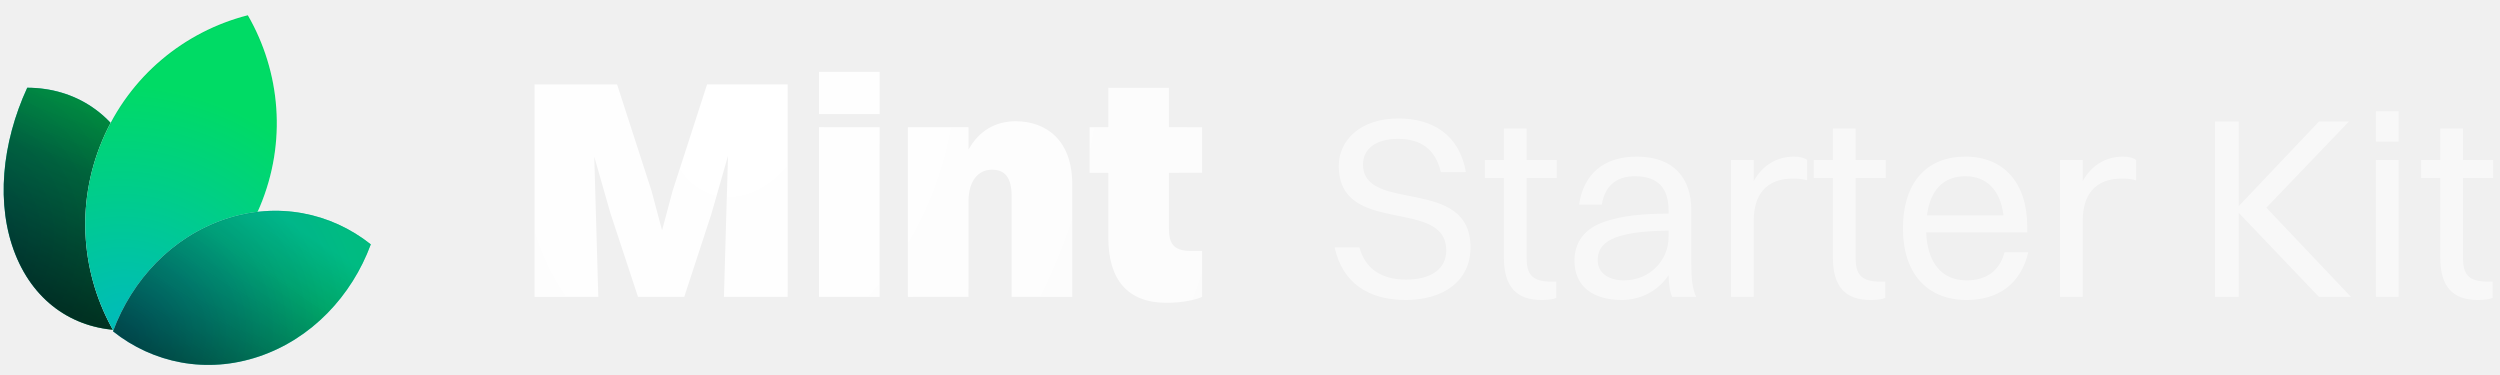
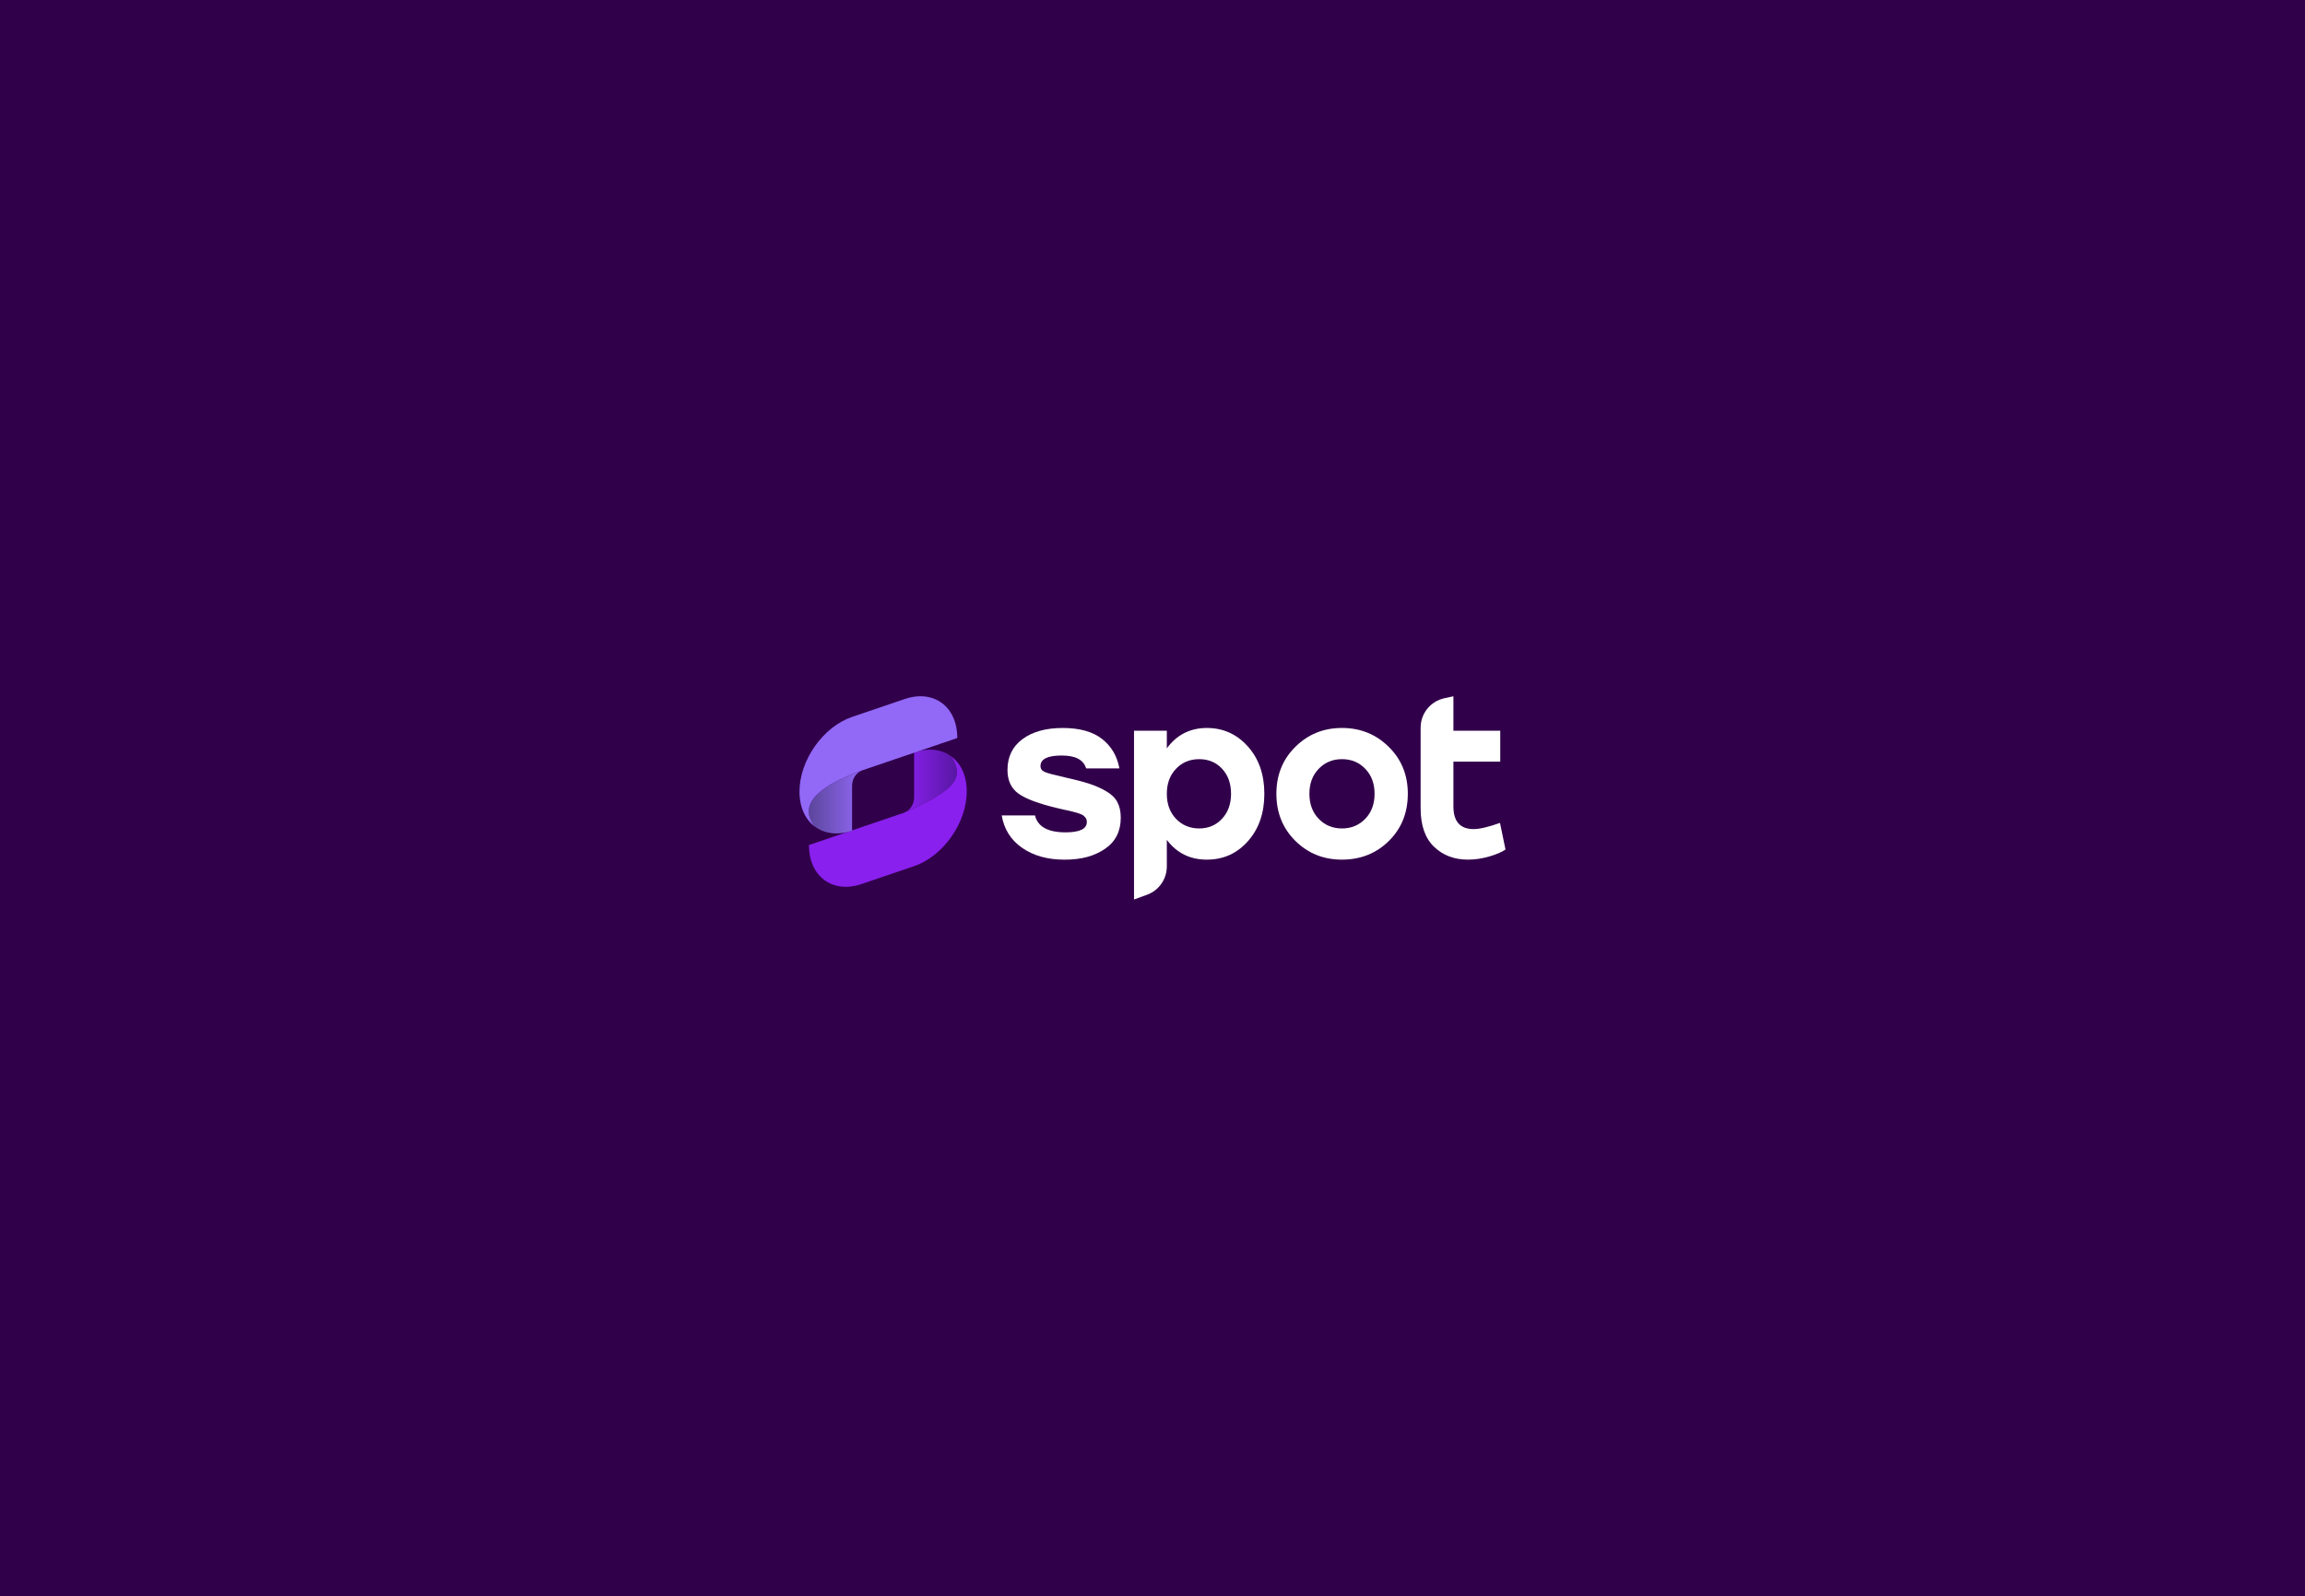
- <svg xmlns="http://www.w3.org/2000/svg" width="160" height="24" viewBox="0 0 160 24" fill="none">
-   <path d="M7.953 21.139C4.896 21.13 2.255 19.458 0.987 16.29C-0.28 13.121 0.109 9.163 1.744 5.615C4.801 5.624 7.442 7.296 8.71 10.465C9.977 13.633 9.588 17.591 7.953 21.139Z" fill="white" />
-   <path d="M7.953 21.139C4.896 21.13 2.255 19.458 0.987 16.29C-0.28 13.121 0.109 9.163 1.744 5.615C4.801 5.624 7.442 7.296 8.71 10.465C9.977 13.633 9.588 17.591 7.953 21.139Z" fill="url(#paint0_radial_115_109)" />
-   <path d="M7.953 21.139C4.896 21.13 2.255 19.458 0.987 16.29C-0.28 13.121 0.109 9.163 1.744 5.615C4.801 5.624 7.442 7.296 8.71 10.465C9.977 13.633 9.588 17.591 7.953 21.139Z" fill="black" fill-opacity="0.5" style="mix-blend-mode:hard-light" />
-   <path d="M7.953 21.139C4.896 21.13 2.255 19.458 0.987 16.29C-0.28 13.121 0.109 9.163 1.744 5.615C4.801 5.624 7.442 7.296 8.71 10.465C9.977 13.633 9.588 17.591 7.953 21.139Z" fill="url(#paint1_linear_115_109)" fill-opacity="0.5" style="mix-blend-mode:hard-light" />
-   <path d="M7.935 21.111C4.897 21.096 2.274 19.431 1.013 16.279C-0.248 13.124 0.136 9.182 1.762 5.643C4.8 5.659 7.423 7.324 8.684 10.476C9.945 13.63 9.561 17.572 7.935 21.111Z" stroke="url(#paint2_linear_115_109)" stroke-opacity="0.05" stroke-width="0.056" />
-   <path d="M7.31 21.257C11.354 20.221 14.884 17.375 16.628 13.236C18.373 9.097 17.945 4.587 15.86 0.976C11.816 2.012 8.287 4.858 6.542 8.998C4.797 13.137 5.225 17.646 7.31 21.257Z" fill="white" />
-   <path d="M7.31 21.257C11.354 20.221 14.884 17.375 16.628 13.236C18.373 9.097 17.945 4.587 15.86 0.976C11.816 2.012 8.287 4.858 6.542 8.998C4.797 13.137 5.225 17.646 7.31 21.257Z" fill="url(#paint3_radial_115_109)" />
-   <path d="M16.602 13.225C14.864 17.349 11.351 20.187 7.324 21.225C5.253 17.624 4.829 13.132 6.568 9.009C8.306 4.885 11.819 2.047 15.846 1.009C17.918 4.61 18.341 9.101 16.602 13.225Z" stroke="url(#paint4_linear_115_109)" stroke-opacity="0.05" stroke-width="0.056" />
-   <path d="M7.234 21.207C9.789 23.237 13.21 23.951 16.577 22.814C19.944 21.677 22.506 18.945 23.73 15.638C21.175 13.608 17.754 12.894 14.387 14.031C11.02 15.168 8.458 17.901 7.234 21.207Z" fill="white" />
-   <path d="M7.234 21.207C9.789 23.237 13.21 23.951 16.577 22.814C19.944 21.677 22.506 18.945 23.73 15.638C21.175 13.608 17.754 12.894 14.387 14.031C11.02 15.168 8.458 17.901 7.234 21.207Z" fill="url(#paint5_radial_115_109)" />
-   <path d="M7.234 21.207C9.789 23.237 13.21 23.951 16.577 22.814C19.944 21.677 22.506 18.945 23.73 15.638C21.175 13.608 17.754 12.894 14.387 14.031C11.02 15.168 8.458 17.901 7.234 21.207Z" fill="black" fill-opacity="0.2" style="mix-blend-mode:hard-light" />
-   <path d="M7.234 21.207C9.789 23.237 13.21 23.951 16.577 22.814C19.944 21.677 22.506 18.945 23.73 15.638C21.175 13.608 17.754 12.894 14.387 14.031C11.02 15.168 8.458 17.901 7.234 21.207Z" fill="url(#paint6_linear_115_109)" fill-opacity="0.5" style="mix-blend-mode:hard-light" />
-   <path d="M16.568 22.787C13.218 23.918 9.814 23.212 7.267 21.198C8.492 17.907 11.044 15.189 14.396 14.058C17.747 12.927 21.15 13.633 23.697 15.648C22.472 18.938 19.92 21.656 16.568 22.787Z" stroke="url(#paint7_linear_115_109)" stroke-opacity="0.05" stroke-width="0.056" />
-   <path d="M34.212 19V5.4H39.492L41.692 12.2L42.372 14.74L43.052 12.2L45.252 5.4H50.412V19H46.332L46.592 9.98L45.532 13.68L43.792 19H40.832L39.052 13.6L38.032 10.02L38.292 19H34.212ZM52.416 7.3V4.6H56.295V7.3H52.416ZM52.416 19V8.14H56.295V19H52.416ZM58.104 19V8.14H61.984V9.58C62.664 8.34 63.744 7.76 65.004 7.76C66.964 7.76 68.624 8.98 68.624 11.78V19H64.744V12.56C64.744 11.34 64.304 10.86 63.484 10.86C62.604 10.86 61.984 11.58 61.984 12.88V19H58.104ZM70.933 15.22V11.06H69.733V8.14H70.933V5.62H74.813V8.14H76.933V11.06H74.813V14.6C74.813 15.5 75.033 16.06 76.213 16.06H76.933V19C76.493 19.2 75.673 19.38 74.653 19.38C72.153 19.38 70.933 17.88 70.933 15.22Z" fill="url(#paint8_radial_115_109)" />
-   <path d="M87.232 10.519C87.232 13.687 94.112 11.229 94.112 15.832C94.112 17.994 92.364 19.198 89.971 19.198C87.562 19.198 85.912 18.093 85.417 15.832H87.001C87.364 17.169 88.371 17.895 89.987 17.895C91.671 17.895 92.561 17.152 92.561 16.03C92.561 12.598 85.681 15.155 85.681 10.618C85.681 9.001 87.034 7.582 89.509 7.582C91.671 7.582 93.403 8.621 93.816 11.014H92.215C91.868 9.529 90.912 8.886 89.476 8.886C88.057 8.886 87.232 9.529 87.232 10.519ZM96.25 16.476V11.393H95.029V10.239H96.25V8.226H97.702V10.239H99.632V11.393H97.702V16.476C97.702 17.532 98.015 18.026 99.302 18.026H99.599V19.066C99.434 19.148 99.071 19.198 98.659 19.198C97.025 19.198 96.25 18.323 96.25 16.476ZM102.516 13.093H101.064C101.345 11.162 102.615 10.024 104.76 10.024C107.103 10.024 108.242 11.393 108.242 13.44V16.888C108.242 17.895 108.324 18.521 108.555 19H107.021C106.856 18.654 106.806 18.142 106.79 17.614C106.047 18.72 104.859 19.198 103.803 19.198C101.988 19.198 100.767 18.357 100.767 16.69C100.767 15.486 101.427 14.611 102.714 14.182C103.902 13.786 105.107 13.687 106.79 13.671V13.473C106.79 12.053 106.13 11.278 104.628 11.278C103.374 11.278 102.698 11.971 102.516 13.093ZM102.252 16.657C102.252 17.465 102.929 17.944 103.952 17.944C105.569 17.944 106.79 16.674 106.79 15.172V14.759C103.061 14.793 102.252 15.585 102.252 16.657ZM110.787 19V10.239H112.239V11.591C112.833 10.519 113.774 10.024 114.83 10.024C115.176 10.024 115.49 10.107 115.655 10.239V11.542C115.407 11.46 115.094 11.427 114.747 11.427C112.998 11.427 112.239 12.515 112.239 14.1V19H110.787ZM117.305 16.476V11.393H116.084V10.239H117.305V8.226H118.757V10.239H120.688V11.393H118.757V16.476C118.757 17.532 119.071 18.026 120.358 18.026H120.655V19.066C120.49 19.148 120.127 19.198 119.714 19.198C118.081 19.198 117.305 18.323 117.305 16.476ZM129.809 16.145C129.33 18.192 127.862 19.198 125.865 19.198C123.324 19.198 121.79 17.482 121.79 14.627C121.79 11.658 123.324 10.024 125.783 10.024C128.258 10.024 129.743 11.723 129.743 14.512V14.875H123.275C123.357 16.838 124.281 17.944 125.865 17.944C127.103 17.944 127.977 17.35 128.291 16.145H129.809ZM125.783 11.278C124.38 11.278 123.539 12.152 123.324 13.786H128.225C128.027 12.169 127.152 11.278 125.783 11.278ZM131.843 19V10.239H133.295V11.591C133.889 10.519 134.829 10.024 135.885 10.024C136.232 10.024 136.545 10.107 136.71 10.239V11.542C136.463 11.46 136.149 11.427 135.803 11.427C134.054 11.427 133.295 12.515 133.295 14.1V19H131.843ZM141.763 19V7.78H143.281V13.192L148.413 7.78H150.327L145.047 13.291L150.459 19H148.413L143.281 13.621V19H141.763ZM152.06 9.067V7.12H153.512V9.067H152.06ZM152.06 19V10.239H153.512V19H152.06ZM156.178 16.476V11.393H154.957V10.239H156.178V8.226H157.63V10.239H159.56V11.393H157.63V16.476C157.63 17.532 157.943 18.026 159.23 18.026H159.527V19.066C159.362 19.148 158.999 19.198 158.587 19.198C156.953 19.198 156.178 18.323 156.178 16.476Z" fill="white" fill-opacity="0.55" />
+ <svg xmlns="http://www.w3.org/2000/svg" id="_Слой_1" data-name="Слой 1" viewBox="0 0 1300 900">
  <defs>
-     <radialGradient id="paint0_radial_115_109" cx="0" cy="0" r="1" gradientUnits="userSpaceOnUse" gradientTransform="translate(-3.00503 15.023) rotate(-10.029) scale(17.9572 17.784)">
-       <stop stop-color="#00B0BB" />
-       <stop offset="1" stop-color="#00DB65" />
-     </radialGradient>
-     <linearGradient id="paint1_linear_115_109" x1="7.39" y1="4.813" x2="1.63" y2="18.689" gradientUnits="userSpaceOnUse">
-       <stop stop-color="#18E299" />
-       <stop offset="1" />
+     <style>
+       .cls-1 {
+         fill: url(#_Безымянный_градиент_9);
+       }
+ 
+       .cls-1, .cls-2, .cls-3, .cls-4, .cls-5, .cls-6 {
+         stroke-width: 0px;
+       }
+ 
+       .cls-2 {
+         fill: url(#_Безымянный_градиент_5);
+       }
+ 
+       .cls-3 {
+         fill: #8920ed;
+       }
+ 
+       .cls-4 {
+         fill: #9268f7;
+       }
+ 
+       .cls-5 {
+         fill: #31004a;
+       }
+ 
+       .cls-6 {
+         fill: #fff;
+       }
+     </style>
+     <linearGradient id="_Безымянный_градиент_9" data-name="Безымянный градиент 9" x1="510.92" y1="440.33" x2="539.69" y2="440.33" gradientUnits="userSpaceOnUse">
+       <stop offset="0" stop-color="#8920ed" />
+       <stop offset="1" stop-color="#5817a3" />
    </linearGradient>
-     <linearGradient id="paint2_linear_115_109" x1="7.948" y1="8.016" x2="1.761" y2="18.746" gradientUnits="userSpaceOnUse">
-       <stop />
-       <stop offset="1" stop-opacity="0" />
+     <linearGradient id="_Безымянный_градиент_5" data-name="Безымянный градиент 5" x1="456.15" y1="452.22" x2="486.48" y2="452.22" gradientUnits="userSpaceOnUse">
+       <stop offset="0" stop-color="#5b469b" />
+       <stop offset="1" stop-color="#9268f7" />
    </linearGradient>
-     <radialGradient id="paint3_radial_115_109" cx="0" cy="0" r="1" gradientUnits="userSpaceOnUse" gradientTransform="translate(8.11404 20.8822) rotate(-75.7542) scale(21.6246 23.7772)">
-       <stop stop-color="#00BBBB" />
-       <stop offset="0.713" stop-color="#00DB65" />
-     </radialGradient>
-     <linearGradient id="paint4_linear_115_109" x1="7.602" y1="5.871" x2="15.556" y2="16.372" gradientUnits="userSpaceOnUse">
-       <stop />
-       <stop offset="1" stop-opacity="0" />
-     </linearGradient>
-     <radialGradient id="paint5_radial_115_109" cx="0" cy="0" r="1" gradientUnits="userSpaceOnUse" gradientTransform="translate(7.84537 21.5181) rotate(-20.3525) scale(18.5603 17.32)">
-       <stop stop-color="#00B0BB" />
-       <stop offset="1" stop-color="#00DB65" />
-     </radialGradient>
-     <linearGradient id="paint6_linear_115_109" x1="16.808" y1="13.007" x2="10.041" y2="22.994" gradientUnits="userSpaceOnUse">
-       <stop stop-color="#00B1BC" />
-       <stop offset="1" />
-     </linearGradient>
-     <linearGradient id="paint7_linear_115_109" x1="16.808" y1="13.007" x2="14.169" y2="23.841" gradientUnits="userSpaceOnUse">
-       <stop />
-       <stop offset="1" stop-opacity="0" />
-     </linearGradient>
-     <radialGradient id="paint8_radial_115_109" cx="0" cy="0" r="1" gradientUnits="userSpaceOnUse" gradientTransform="translate(47.2781 7) rotate(19.0047) scale(67.5582 85.7506)">
-       <stop stop-color="white" />
-       <stop offset="1" stop-color="white" stop-opacity="0.5" />
-     </radialGradient>
  </defs>
+   <rect class="cls-5" x="-17.31" y="-19.13" width="1334.62" height="938.26" />
+   <g>
+     <g>
+       <path class="cls-1" d="m510.92,457.87c2.82-1.52,4.65-4.66,4.65-8.14v-25.38c8.2-2.78,15.61-1.72,20.98,2.26,7.77,12.39,1.79,19.07-25.63,31.26Z" />
+       <path class="cls-3" d="m545.24,446.33c0,8.85-3.32,18-8.69,25.63-5.37,7.63-12.78,13.74-20.98,16.53l-29.66,10.09c-8.2,2.78-15.61,1.72-20.98-2.26-5.37-3.99-8.69-10.87-8.69-19.73l53.42-18.16c.44-.15.86-.34,1.25-.56h.01c27.42-12.19,33.4-18.87,25.63-31.26,5.37,3.98,8.69,10.87,8.69,19.73Z" />
+       <path class="cls-2" d="m486.48,434.41c-3.52,1.19-5.91,4.71-5.91,8.7v25.37c-8.19,2.79-15.61,1.72-20.98-2.26-10.58-13.49,4.57-23.79,26.89-31.81Z" />
+       <path class="cls-4" d="m539.91,416.23l-53.43,18.17c-22.32,8.02-37.47,18.32-26.89,31.81-5.37-3.98-8.69-10.86-8.69-19.73s3.32-18,8.69-25.63c5.37-7.62,12.79-13.74,20.98-16.52l29.67-10.09c16.38-5.58,29.67,4.27,29.67,21.98Z" />
+     </g>
+     <g>
+       <path class="cls-6" d="m630.18,452.35c-1.29-2.42-3.46-4.49-6.47-6.21-3.01-1.72-6.21-3.12-9.58-4.2-3.36-1.08-7.93-2.27-13.72-3.56-5.77-1.29-9.49-2.28-11.11-2.97-1.64-.7-2.47-1.81-2.47-3.36,0-3.97,3.97-5.95,11.91-5.95s12.29,2.41,13.84,7.25h18.76c-1.29-6.99-4.57-12.53-9.84-16.63-5.25-4.1-12.64-6.15-22.12-6.15s-17.05,2.09-22.7,6.27c-5.65,4.19-8.47,9.99-8.47,17.4,0,5.95,2.09,10.41,6.27,13.4,4.17,2.97,11.57,5.71,22.18,8.21.94.26,2.07.52,3.36.78,1.29.26,2.3.47,3.05.65.73.17,1.58.38,2.59.64.99.26,1.74.47,2.25.65.52.17,1.1.38,1.75.64.64.26,1.14.55,1.49.84.33.3.65.62.96.97.3.35.52.73.65,1.17.12.43.2.9.2,1.42,0,3.88-4.02,5.82-12.04,5.82-9.91,0-15.65-3.18-17.2-9.56h-18.76c1.29,7.75,5.13,13.86,11.51,18.3,6.39,4.45,14.37,6.67,23.93,6.67s16.82-2.03,22.78-6.09c5.95-4.05,8.92-9.91,8.92-17.59,0-3.46-.64-6.39-1.93-8.8Z" />
+       <path class="cls-6" d="m703.76,420.97c-6.21-6.94-13.93-10.41-23.16-10.41s-16.99,3.84-22.52,11.51v-9.96h-18.5v95.19l7.34-2.68c6.7-2.44,11.16-8.81,11.16-15.95v-14.98c5.6,7.41,13.11,11.13,22.52,11.13s17.05-3.47,23.22-10.41c6.17-6.94,9.26-15.85,9.26-26.72s-3.11-19.78-9.32-26.72Zm-14.56,40.82c-3.41,3.62-7.7,5.44-12.88,5.44s-9.61-1.81-13.06-5.44c-3.46-3.62-5.18-8.33-5.18-14.1s1.72-10.48,5.18-14.1c3.46-3.62,7.81-5.44,13.06-5.44s9.58,1.81,12.94,5.44c3.36,3.62,5.04,8.31,5.04,14.1s-1.71,10.48-5.1,14.1Z" />
+       <path class="cls-6" d="m783.19,421.17c-7.2-7.08-15.97-10.61-26.33-10.61s-19.11,3.53-26.26,10.61c-7.16,7.06-10.73,15.91-10.73,26.52s3.55,19.44,10.67,26.52c7.11,7.06,15.88,10.61,26.33,10.61s19.34-3.52,26.46-10.55c7.11-7.03,10.67-15.9,10.67-26.58s-3.61-19.46-10.81-26.52Zm-13.19,40.62c-3.5,3.62-7.89,5.44-13.14,5.44s-9.64-1.81-13.12-5.44c-3.5-3.62-5.25-8.33-5.25-14.1s1.75-10.48,5.25-14.1c3.49-3.62,7.86-5.44,13.12-5.44s9.64,1.81,13.14,5.44c3.49,3.62,5.24,8.31,5.24,14.1s-1.75,10.48-5.24,14.1Z" />
+       <path class="cls-6" d="m849.1,479.13c-2.16,1.47-5.24,2.78-9.26,3.94-4.01,1.16-7.99,1.75-11.97,1.75-7.68,0-14.04-2.42-19.08-7.25-5.04-4.82-7.57-12.07-7.57-21.74v-45.44c0-7.99,5.57-14.89,13.37-16.59l5.13-1.11v19.41h26.41v17.47h-26.41v25.22c0,8.55,3.8,12.8,11.39,12.8,3.37,0,8.32-1.15,14.88-3.48l3.1,15.01Z" />
+     </g>
+   </g>
</svg>
